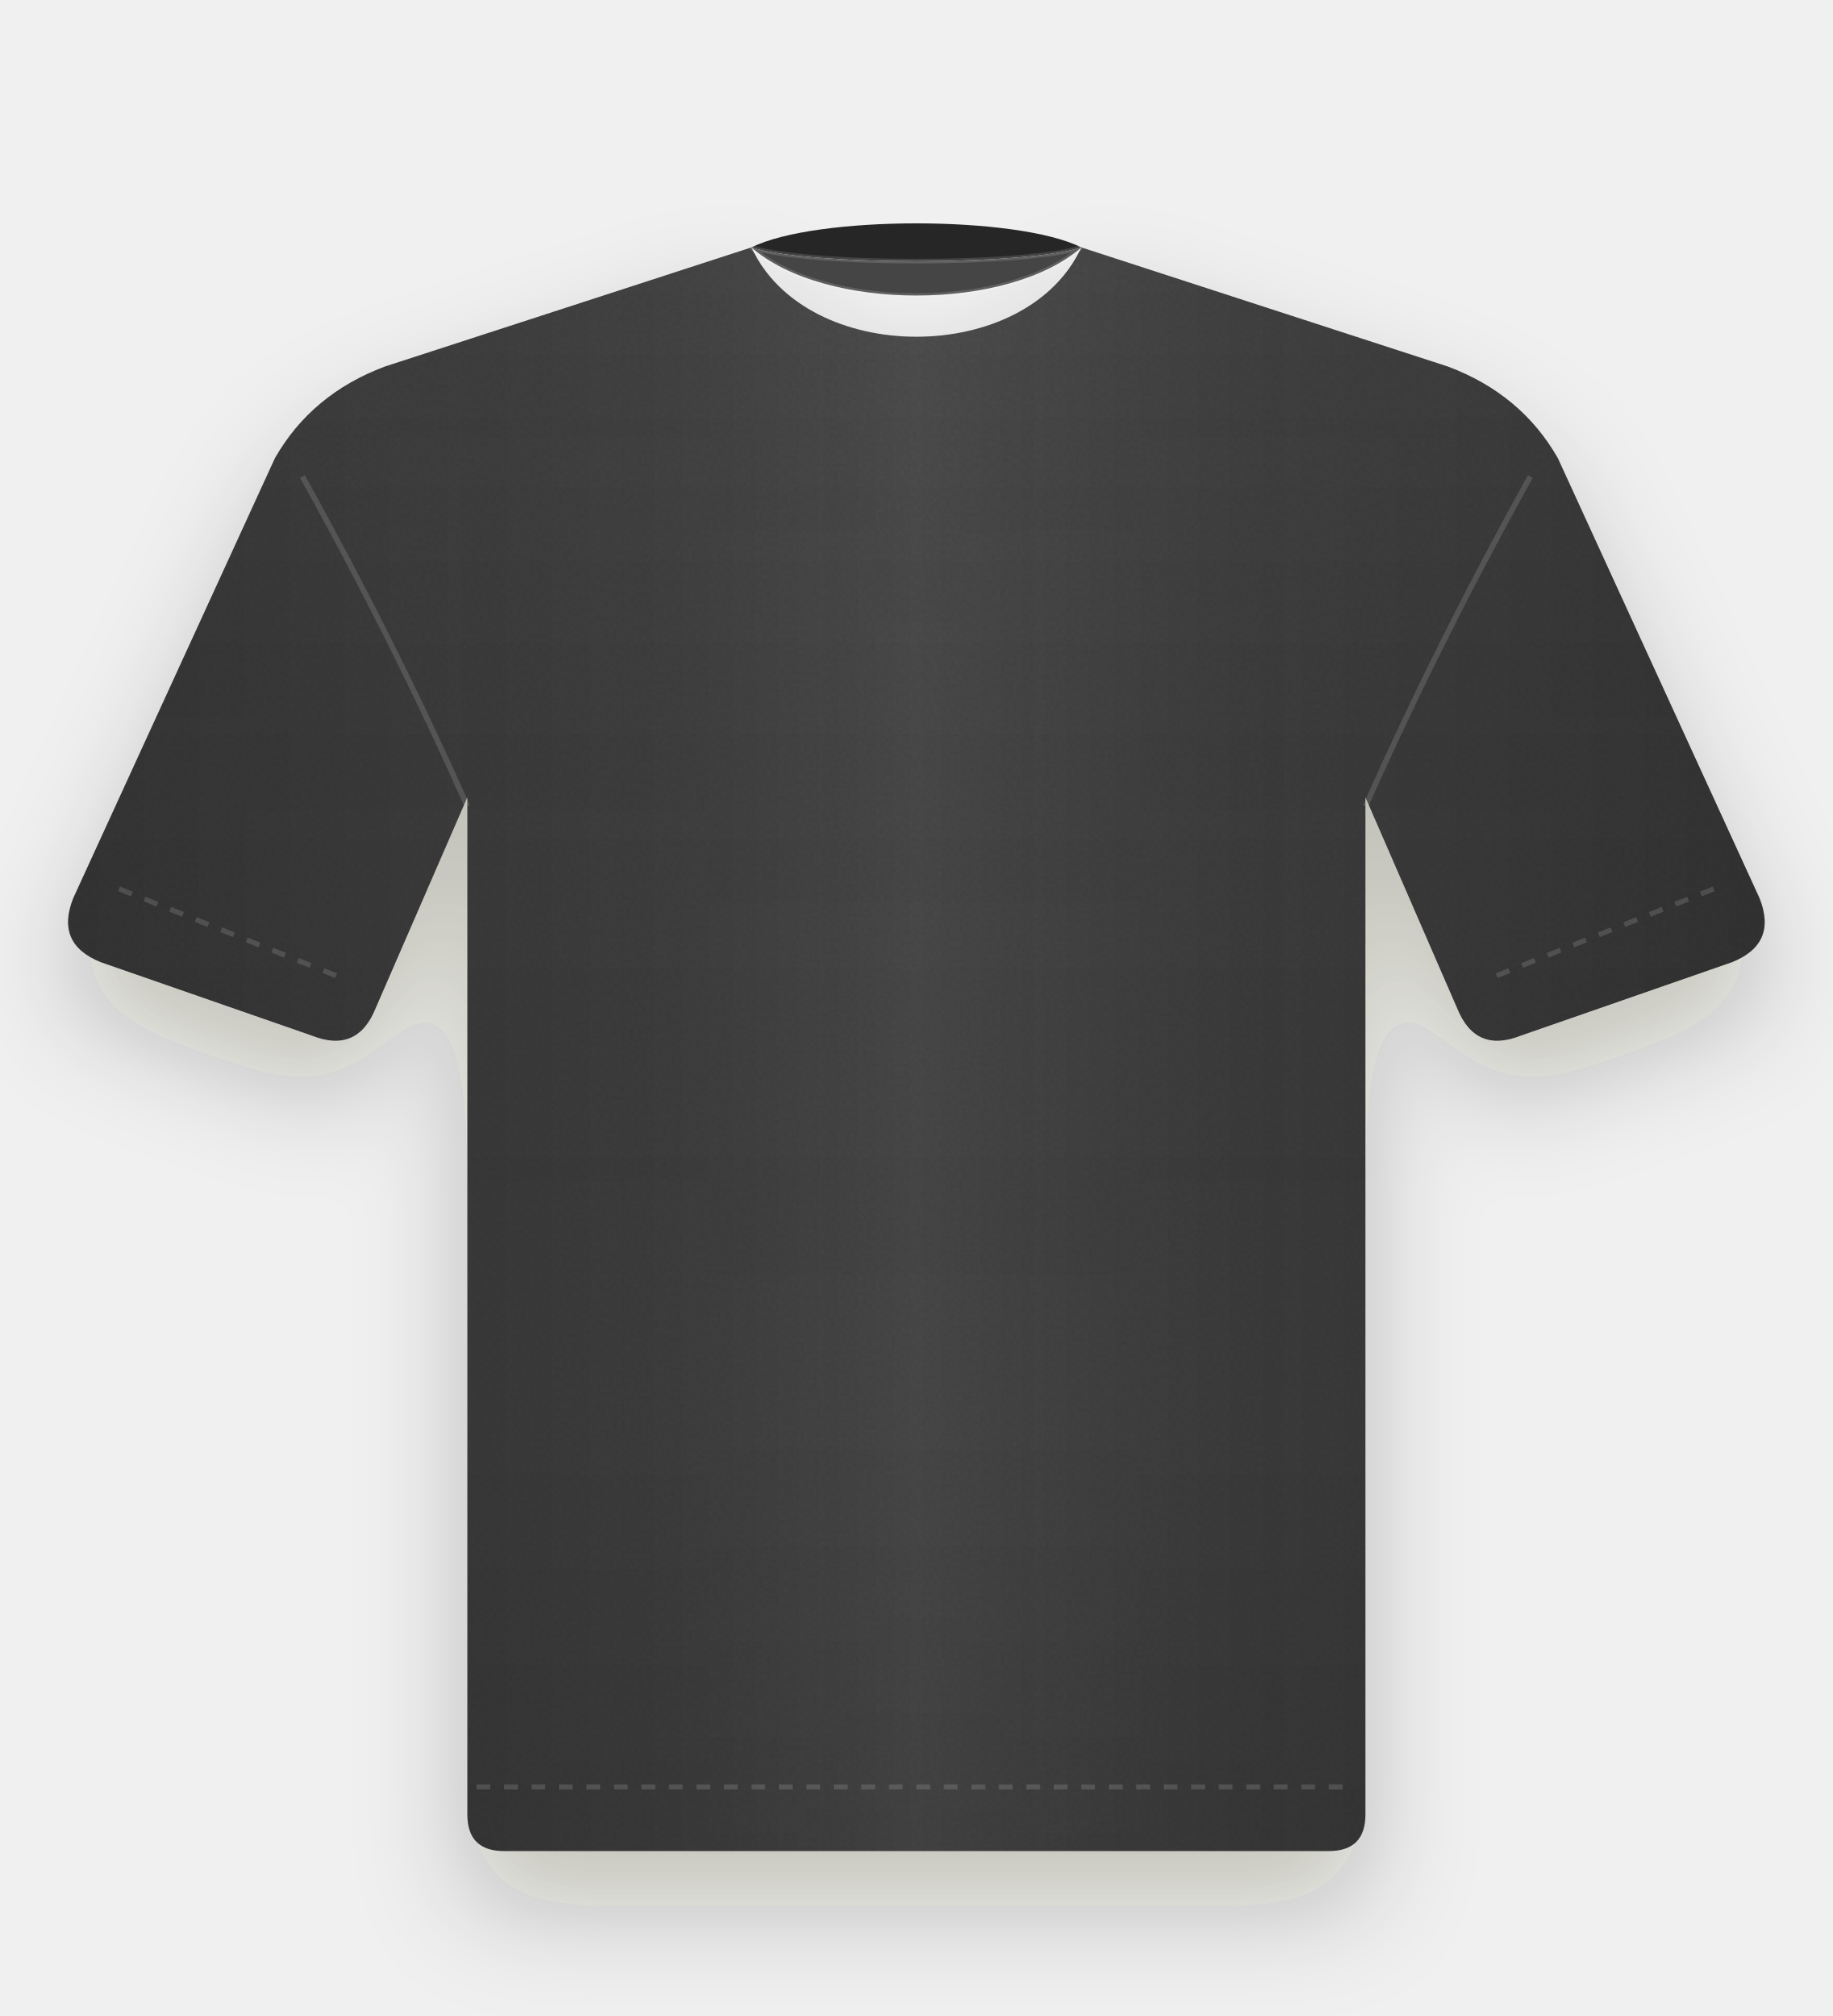
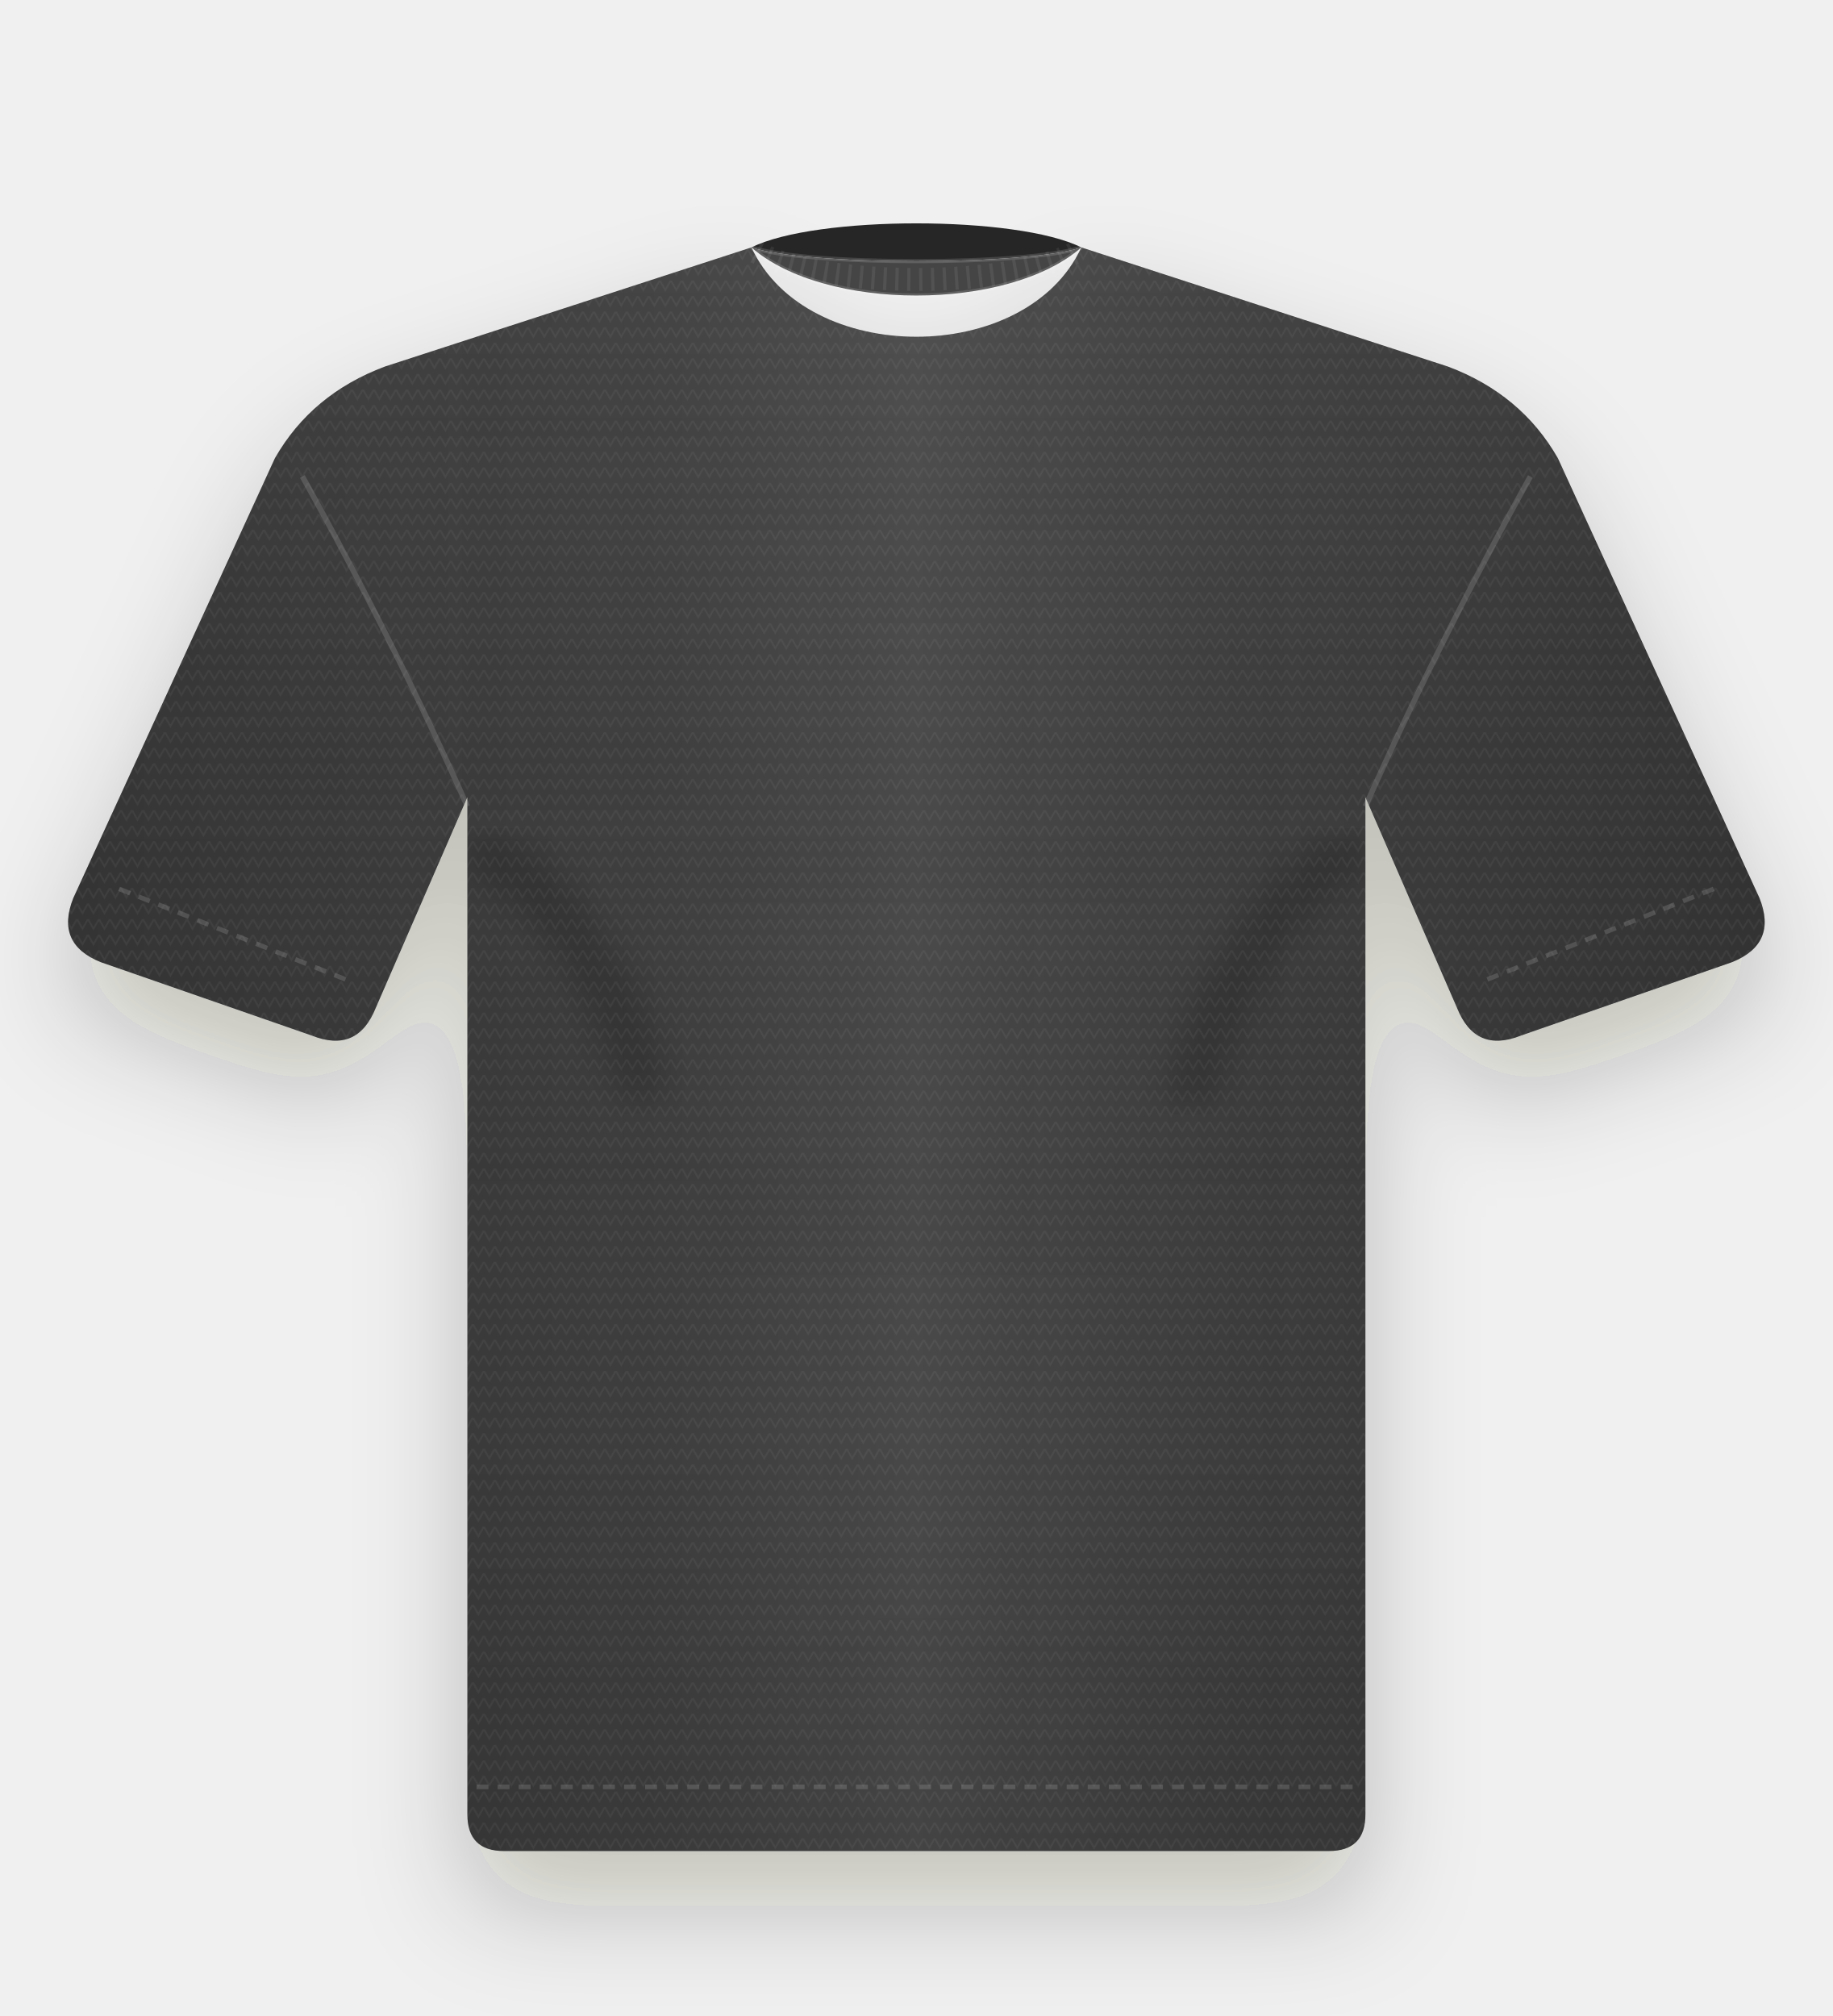
<svg xmlns="http://www.w3.org/2000/svg" viewBox="0 0 400 440" role="img">
  <defs>
    <linearGradient id="bl" x1="0" x2="1" y1="0" y2="0">
      <stop offset="0" stop-color="#000" stop-opacity=".16" />
      <stop offset=".22" stop-color="#000" stop-opacity=".02" />
      <stop offset=".5" stop-color="#fff" stop-opacity=".07" />
      <stop offset=".78" stop-color="#000" stop-opacity=".03" />
      <stop offset="1" stop-color="#000" stop-opacity=".18" />
    </linearGradient>
    <linearGradient id="bv" x1="0" x2="0" y1="0" y2="1">
      <stop offset="0" stop-color="#fff" stop-opacity=".06" />
      <stop offset=".7" stop-color="#000" stop-opacity="0" />
      <stop offset="1" stop-color="#000" stop-opacity=".1" />
    </linearGradient>
-     <filter id="bn" x="0" y="0" width="100%" height="100%">
-       <feTurbulence type="fractalNoise" baseFrequency="1.1" numOctaves="2" seed="3" />
-       <feColorMatrix values="0 0 0 0 0  0 0 0 0 0  0 0 0 0 0  0 0 0 .09 0" />
+     <pattern id="bk" width="2.4" height="3.4" patternUnits="userSpaceOnUse">
+       <path d="M0 0 L1.2 2.1 L2.4 0" fill="none" stroke="#fff" stroke-width=".4" />
+     </pattern>
+     <filter id="bf" x="-10%" y="-10%" width="120%" height="120%">
+       <feGaussianBlur stdDeviation="4" />
    </filter>
    <filter id="bs" x="-20%" y="-20%" width="140%" height="140%">
      <feDropShadow dx="0" dy="12" stdDeviation="12" flood-color="#2a2014" flood-opacity=".22" />
    </filter>
    <clipPath id="bc">
      <path d="M164 54 C176 80 224 80 236 54 L316 80 Q332 86 340 100 L384 196 Q388 206 378 210 L332 226 Q322 230 318 220 L298 174 L298 396 Q298 404 290 404 L110 404 Q102 404 102 396 L102 174 L82 220 Q78 230 68 226 L22 210 Q12 206 16 196 L60 100 Q68 86 84 80 Z" />
    </clipPath>
  </defs>
  <g filter="url(#bs)">
    <path d="M164 54 C176 80 224 80 236 54 L316 80 Q332 86 340 100 L384 196 Q388 206 378 210 L332 226 Q322 230 318 220 L298 174 L298 396 Q298 404 290 404 L110 404 Q102 404 102 396 L102 174 L82 220 Q78 230 68 226 L22 210 Q12 206 16 196 L60 100 Q68 86 84 80 Z" fill="#3b3b3b" />
  </g>
  <g clip-path="url(#bc)">
    <rect width="400" height="440" fill="url(#bl)" />
    <rect width="400" height="440" fill="url(#bv)" />
-     <rect width="400" height="440" filter="url(#bn)" />
-     <g fill="none" stroke="rgba(255,255,255,.14)" stroke-width="1.1" stroke-dasharray="3 3">
+     <g filter="url(#bf)" fill="none" stroke-linecap="round">
+       <path d="M106 186 Q130 200 140 236" stroke="#000" stroke-opacity="0.18" stroke-width="9" />
+       <path d="M294 186 Q270 202 260 238" stroke="#000" stroke-opacity="0.18" stroke-width="9" />
+     </g>
+     <rect width="400" height="440" fill="url(#bk)" opacity="0.05" />
+     <g fill="none" stroke="rgba(255,255,255,.14)" stroke-width=".9" />
+     <g fill="none" stroke="rgba(255,255,255,.14)" stroke-width="1" stroke-dasharray="2.6 2">
      <path d="M26 194 L76 214" />
      <path d="M374 194 L324 214" />
      <path d="M104 390 L296 390" />
    </g>
    <g fill="none" stroke="rgba(255,255,255,.14)" stroke-width="1.2">
      <path d="M66 104 Q86 140 102 176" />
      <path d="M334 104 Q314 140 298 176" />
    </g>
    <g style="mix-blend-mode:multiply" opacity=".92" />
  </g>
  <path d="M164 54 C176 58 224 58 236 54 C222 47 178 47 164 54 Z" fill="#262626" />
  <path d="M164 54 C180 68 220 68 236 54 C224 58 176 58 164 54 Z" fill="#454545" />
-   <path d="M164 54 C180 68 220 68 236 54 C224 58 176 58 164 54 Z" fill="none" stroke="rgba(255,255,255,.14)" stroke-width="1" />
+   <path d="M165 55 C180 63 220 63 235 55" fill="none" stroke="rgba(255,255,255,.14)" stroke-width="5" stroke-dasharray=".7 1.9" opacity=".5" />
+   <path d="M164 54 C180 68 220 68 236 54 C224 58 176 58 164 54 Z" fill="none" stroke="rgba(255,255,255,.14)" stroke-width=".9" />
</svg>
